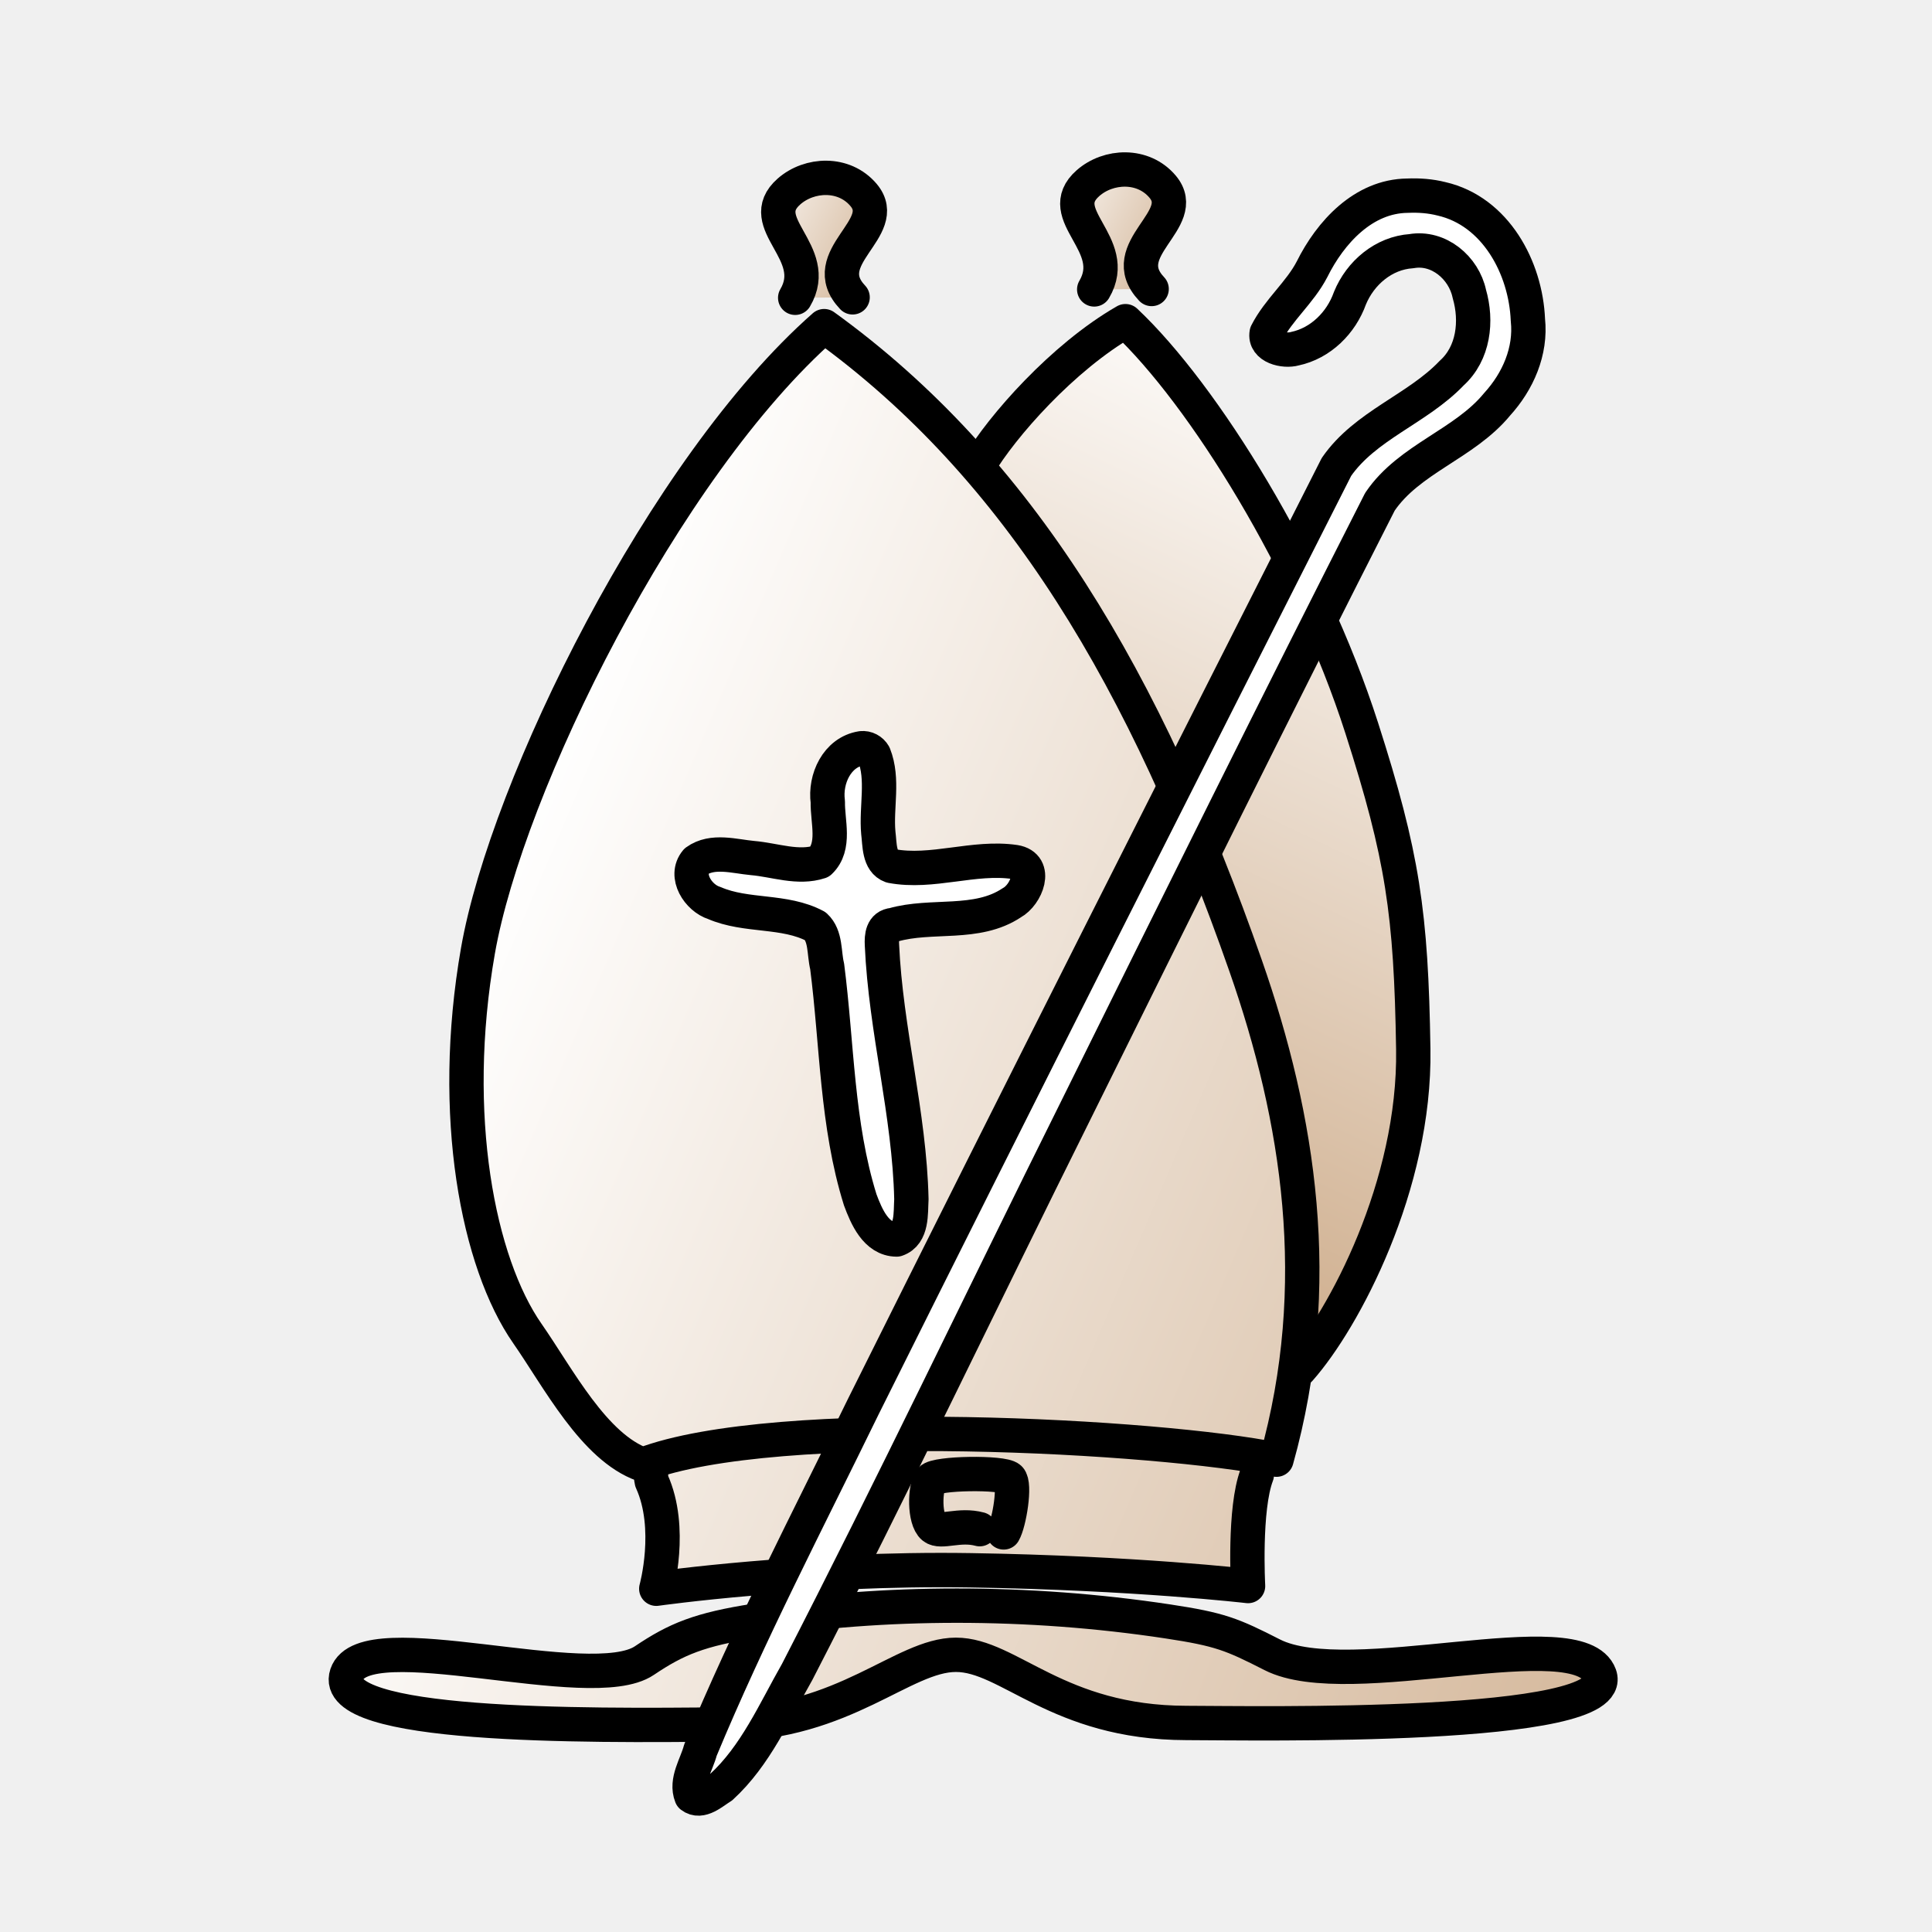
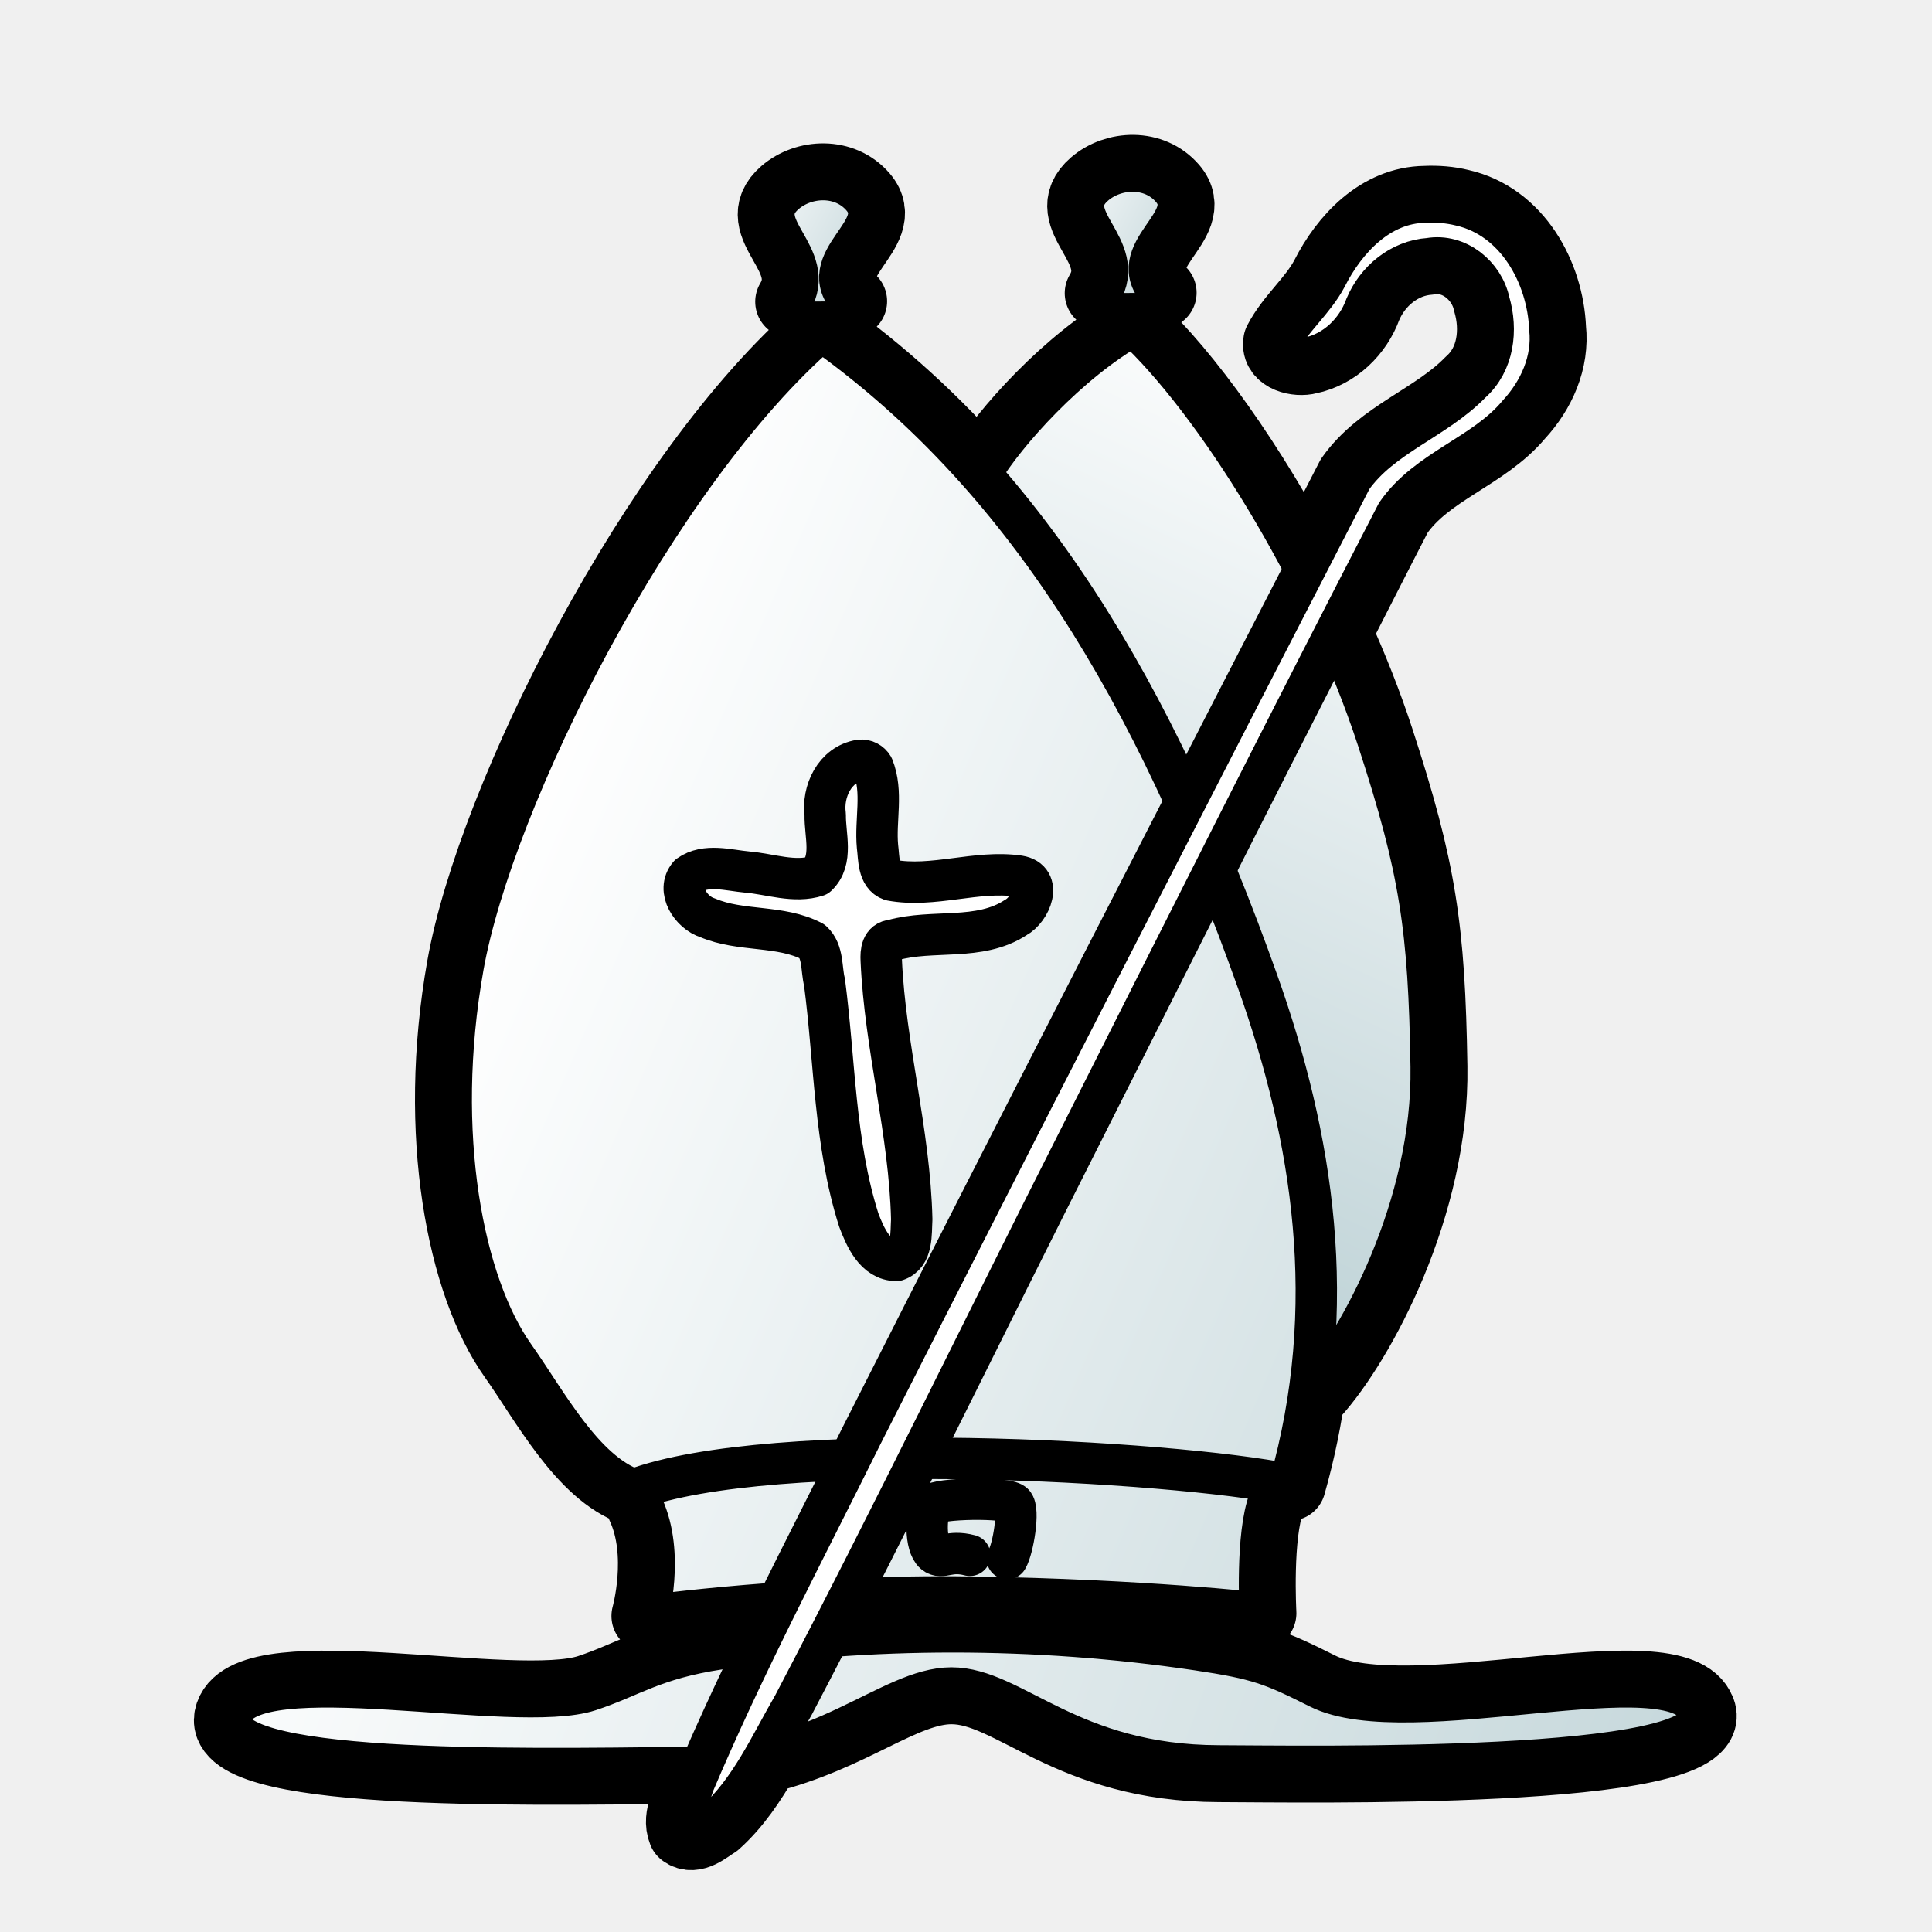
- <svg xmlns="http://www.w3.org/2000/svg" xmlns:xlink="http://www.w3.org/1999/xlink" width="700pt" height="700pt" viewBox="-20 0 900 900" version="1">
-   <defs>
-     <linearGradient id="a">
-       <stop offset="0" stop-color="#fff" />
-       <stop offset="1" stop-color="#d0b090" />
+ <svg xmlns="http://www.w3.org/2000/svg" xmlns:xlink="http://www.w3.org/1999/xlink" width="700pt" height="700pt" id="bishop" viewBox="0 0 933.333 933.333" version="1.0">
+   <style id="style-base">
+     .base { 
+       fill-opacity:1;
+       fill-rule:evenodd;
+       stroke-miterlimit:4;
+       stroke-dasharray:none;
+       stroke-linecap:round;
+       stroke-linejoin:round;
+       stroke-opacity:1
+     }
+     .shadow {
+       stroke:none;
+       filter:url(#filterBlur);
+     }
+   </style>
+   <style id="stroke-medium">.stroke-medium {stroke-width: 20; }</style>
+   <style id="stroke-boundary">.stroke-boundary {stroke-width: 35; }</style>
+   <style id="stroke-color">.stroke-color {stroke: black; }</style>
+   <style id="fill-color">.fill-color {fill: white; }</style>
+   <defs id="defs36222">
+     <linearGradient id="fillGradient">
+       <stop style="stop-color: white; stop-opacity: 1;" offset="0" id="stop0" />
+       <stop style="stop-color: rgb(191, 211, 215); stop-opacity: 1;" offset="1" id="stop1" />
    </linearGradient>
-     <linearGradient xlink:href="#a" id="f" x1="136.097" y1="629.62" x2="784.781" y2="865.103" gradientUnits="userSpaceOnUse" />
-     <linearGradient xlink:href="#a" id="e" x1="321.158" y1="90.161" x2="395.432" y2="128.463" gradientUnits="userSpaceOnUse" />
-     <linearGradient xlink:href="#a" id="g" gradientUnits="userSpaceOnUse" x1="321.158" y1="90.161" x2="395.432" y2="128.463" gradientTransform="translate(139.297 -3.893)" />
-     <linearGradient xlink:href="#a" id="d" gradientUnits="userSpaceOnUse" x1="192.3" y1="446.013" x2="825.779" y2="717.336" />
-     <linearGradient xlink:href="#a" id="c" gradientUnits="userSpaceOnUse" x1="192.3" y1="446.013" x2="825.779" y2="717.336" />
-     <linearGradient xlink:href="#a" id="b" gradientUnits="userSpaceOnUse" x1="721.622" y1="220.042" x2="541.266" y2="599.38" />
+     <linearGradient xlink:href="#fillGradient" id="shoulders-gradient" x1="136.097" y1="629.62" x2="784.781" y2="865.103" gradientUnits="userSpaceOnUse" gradientTransform="matrix(1.205093,0,0,1.18532,-52.88324,-98.26578)" />
+     <linearGradient xlink:href="#fillGradient" id="top-deco-1-gradient" x1="321.158" y1="90.161" x2="395.432" y2="128.463" gradientUnits="userSpaceOnUse" gradientTransform="matrix(1.073378,0,0,1.055766,6.200047,-0.7100414)" />
+     <linearGradient xlink:href="#fillGradient" id="top-deco-2-gradient" gradientUnits="userSpaceOnUse" x1="321.158" y1="90.161" x2="395.432" y2="128.463" gradientTransform="matrix(1.073378,0,0,1.055766,155.7179,-4.819669)" />
+     <linearGradient xlink:href="#fillGradient" id="hat-2-gradient" gradientUnits="userSpaceOnUse" x1="192.3" y1="446.013" x2="825.779" y2="717.336" gradientTransform="matrix(1.073378,0,0,1.055766,6.200047,-0.7100414)" />
+     <linearGradient xlink:href="#fillGradient" id="crown-base-gradient" gradientUnits="userSpaceOnUse" x1="192.3" y1="446.013" x2="825.779" y2="717.336" gradientTransform="matrix(1.073378,0,0,1.055766,6.200047,-0.7100414)" />
+     <linearGradient xlink:href="#fillGradient" id="hat-1-gradient" gradientUnits="userSpaceOnUse" x1="721.622" y1="220.042" x2="541.266" y2="599.38" gradientTransform="matrix(1.073378,0,0,1.055766,6.200047,-0.7100414)" />
  </defs>
-   <g fill-rule="evenodd" stroke="#000" stroke-width="16" stroke-linecap="round" stroke-linejoin="round">
-     <path d="M435.906 216.87c10.82-18.258 39.158-50.49 68.378-67.253 36.233 34.056 85.64 113.37 110.08 189.586 19.048 59.4 22.998 86.092 23.99 149.55.992 63.456-32.38 125.965-52.865 149.09" fill="url(#b)" />
-     <path d="M565.47 687.058c6.038-53.47-294.122-49.522-281.848 3.006 9.917 21.888 2.096 50.035 2.096 50.035s69.277-9.83 146.383-8.606c77.106 1.225 129.29 7.34 129.29 7.34s-1.96-36.02 4.08-51.776z" fill="url(#c)" />
-     <path d="M279.434 682.284c-22.79-8.085-39.382-40.436-53.76-61.07-22.95-32.935-36.48-101.43-23.04-178.234 13.44-76.806 86.488-225.22 161.287-291.053C455.084 217.76 513.874 317.29 560.27 449.91c24.83 70.97 37.153 148.64 14.362 230.064-53.177-10.972-233.25-21.38-295.198 2.31z" fill="url(#d)" />
-     <path d="M350.43 138.72c12.48-21.197-19.732-34.72-2.883-49.523 9.462-8.313 25.65-9.145 34.737 1.638 13.104 15.548-22.745 29.035-5.107 47.677" fill="url(#e)" />
-     <path d="M436.38 712.35c-9.533-2.575-18.102 1.955-21.598-.94-4.29-3.555-4.038-18.34-1.198-22.095 2.428-3.21 33.63-3.61 36.693-.653 2.855 2.75-.082 20.665-2.727 25.197" fill="none" />
-     <path d="M381.313 348.563c-11.428 1.812-17.116 14.342-15.685 24.968-.197 9.085 3.782 20.79-3.69 27.908-10.11 3.363-21.048-.85-31.35-1.73-8.48-.774-18.705-3.98-26.244 1.48-5.77 6.835.97 17.165 8.406 19.468 14.953 6.505 32.706 3.112 47.094 10.813 4.967 4.58 3.95 12.56 5.47 18.655 4.676 36.302 4.43 73.618 15.405 108.78 2.872 7.72 7.36 18.433 16.967 18.5 7.418-2.537 6.48-12.39 6.875-18.75-.898-39.87-11.963-78.735-13.718-118.53-.197-3.918.153-8.834 5.22-9.25 17.96-5.17 38.948.58 55.28-10.344 6.707-3.633 12.305-17.194 1.437-18.967-19.156-2.82-38.52 5.437-57.56 1.843-5.896-2.087-5.38-10.247-6.064-15.375-1.116-12.08 2.555-24.938-2.03-36.467-1.15-2.012-3.462-3.29-5.813-3z" fill="#fff" />
-     <path d="M317.867 803.29c55.824-.626 82.698-32.383 107.408-32.42 24.71-.038 47.253 31.643 107.352 31.75 32.245.056 201.998 3.444 192.564-22.286-9.433-25.73-116.64 8.823-152.535-9.477-18.79-9.58-24.302-11.85-48.608-15.53-65.57-9.935-132.61-9.54-191.9-.377-26.394 4.08-37.13 8.62-51.997 18.627-25.006 16.832-130.343-18.165-138.634 6.422-8.29 24.585 108.52 24.05 176.35 23.29z" fill="url(#f)" />
-     <path d="M635.688 91.156c-20.586.198-35.943 17.093-44.48 34.265-5.65 10.907-15.61 18.846-21.145 29.736-1.165 6.56 8.19 8.697 13.125 7.28 12.048-2.548 21.59-12.073 25.66-23.52 4.828-11.788 15.73-21.062 28.652-21.916 12.69-2.23 24.413 7.744 26.97 19.875 3.693 12.716 2.02 27.706-8.22 36.938-15.985 16.767-40.232 24.27-53.688 43.718-73.846 145.73-147.58 291.553-220.435 437.783-25.863 53.038-53.192 105.477-75.846 159.968-1.76 6.8-7.05 14.34-4.217 21.408 4.47 3.472 10.1-1.898 13.968-4.25 15.928-14.54 24.758-35.077 35.314-53.594 44.475-86.29 86.157-174.003 129.446-260.9 47.002-94.896 94.008-189.823 142.022-284.194 13.584-20.104 39.365-26.84 54.595-45.41 9.7-10.645 15.904-24.738 14.343-39.34-1-24.298-15.07-50.594-40.22-56.375-5.16-1.308-10.5-1.707-15.842-1.47z" fill="#fff" />
-     <path d="M489.726 134.826c12.48-21.196-19.73-34.718-2.882-49.522 9.46-8.313 25.648-9.144 34.737 1.64 13.104 15.546-22.744 29.034-5.106 47.676" fill="url(#g)" />
-   </g>
+   <path id="boundary" style="fill:none" class="base stroke-color stroke-boundary" d="m 560.572,141.416 c -18.932,-19.681 19.546,-33.92 5.48,-50.334 -4.878,-5.692 -11.66,-8.319 -18.492,-8.426 -6.833,-0.106 -13.715,2.307 -18.793,6.695 -18.085,15.629 16.489,29.906 3.094,52.283 m -120.809,3.893 c -18.932,-19.681 19.548,-33.922 5.482,-50.336 -4.878,-5.692 -11.66,-8.319 -18.492,-8.426 -6.833,-0.106 -13.715,2.307 -18.793,6.695 -18.085,15.629 16.489,29.905 3.094,52.283 m 226.441,633.58 c 0,0 -2.105,-38.027 4.377,-54.662 0.394,-3.433 -0.448,-6.636 -2.336,-9.623 4.539,0.707 8.623,1.424 12.172,2.145 4.683,-16.456 7.962,-32.765 10.053,-48.908 l 1.6,4.428 c 21.987,-24.414 57.809,-90.411 56.744,-157.406 -1.064,-66.995 -5.305,-95.173 -25.75,-157.887 -5.641,-17.303 -12.573,-34.736 -20.285,-51.834 9.799,-19.122 19.482,-38.306 29.354,-57.389 14.58,-21.225 42.254,-28.337 58.602,-47.943 10.41,-11.239 17.07,-26.117 15.395,-41.533 -1.074,-25.653 -16.176,-53.416 -43.17,-59.52 -5.54,-1.381 -11.27,-1.803 -17.006,-1.551 -22.096,0.208 -38.58,18.045 -47.744,36.176 -6.063,11.513 -16.756,19.897 -22.697,31.395 -1.25,6.925 8.79,9.18 14.088,7.686 12.932,-2.692 23.178,-12.746 27.545,-24.832 5.182,-12.445 16.884,-22.237 30.754,-23.139 13.621,-2.355 26.204,8.177 28.947,20.984 3.965,13.426 2.171,29.25 -8.822,38.996 -17.158,17.702 -43.184,25.625 -57.627,46.158 -7.52,14.596 -15.006,29.212 -22.523,43.811 -26.08,-50.112 -57.528,-94.109 -82.965,-117.625 -31.365,17.698 -61.783,51.729 -73.396,71.004 l 0.891,2.467 c -23.407,-26.748 -49.232,-50.485 -78.158,-71.031 -80.288,69.504 -158.694,226.195 -173.121,307.283 -14.427,81.088 0.097,153.402 24.73,188.174 15.433,21.784 33.242,55.941 57.705,64.477 1.923,-0.723 3.977,-1.408 6.105,-2.072 -1.854,3.206 -2.479,6.631 -1.611,10.285 10.645,23.108 2.25,52.826 2.25,52.826 0,0 25.514,-3.483 62.805,-6.166 m -9.475,19.617 c -6.312,0.783 -12.647,1.539 -18.826,2.479 -31.809,4.835 -42.258,13.356 -62.664,20.08 -36.013,11.867 -163.075,-17.531 -173.066,11.611 -9.991,29.143 136.775,26.506 218.52,25.605 2.941,-0.032 5.733,-0.219 8.543,-0.387 -1.249,2.885 -2.54,5.751 -3.764,8.646 -1.892,7.178 -7.569,15.137 -4.527,22.6 4.798,3.667 10.841,-2.005 14.994,-4.488 9.87,-8.861 17.125,-19.88 23.738,-31.334 42.088,-10.357 67.114,-33.428 90.453,-33.463 29.777,-0.044 56.943,37.506 129.367,37.631 38.859,0.067 243.428,4.084 232.059,-26.414 -11.369,-30.498 -140.562,10.459 -183.82,-11.232 -22.643,-11.354 -29.285,-14.045 -58.576,-18.41" />
+   <path class="base stroke-color stroke-medium" style="fill:url(#shoulders-gradient)" d="m 330.177,853.889 c 67.272,-0.741 99.659,-38.382 129.436,-38.427 29.777,-0.044 56.944,37.508 129.369,37.633 38.859,0.067 243.428,4.083 232.058,-26.415 -11.369,-30.498 -140.562,10.459 -183.82,-11.233 -22.643,-11.354 -29.286,-14.045 -58.577,-18.41 -79.017,-11.775 -159.806,-11.306 -231.256,-0.445 -31.809,4.835 -42.256,13.355 -62.662,20.079 -36.013,11.867 -163.076,-17.531 -173.067,11.611 -9.991,29.143 136.775,26.507 218.52,25.606 z" id="shoulders" />
+   <path class="base stroke-color stroke-medium" style="fill:url(#crown-base-gradient)" d="m 613.162,724.663 c 6.482,-56.451 -315.703,-52.284 -302.529,3.174 10.645,23.108 2.249,52.825 2.249,52.825 0,0 74.361,-10.379 157.124,-9.085 82.763,1.293 138.777,7.748 138.777,7.748 0,0 -2.104,-38.026 4.378,-54.662 z" id="crown-base" />
+   <path class="base stroke-color stroke-medium" style="fill:url(#hat-1-gradient)" d="m 474.092,228.253 c 11.614,-19.275 42.03,-53.305 73.395,-71.003 38.892,35.955 91.924,119.693 118.157,200.159 20.446,62.714 24.686,90.893 25.75,157.888 1.064,66.995 -34.757,132.991 -56.744,157.405" id="hat-1" />
+   <path class="base stroke-color stroke-medium" style="fill:url(#hat-2-gradient)" d="M 306.139,719.622 C 281.676,711.087 263.866,676.931 248.434,655.147 223.8,620.375 209.277,548.062 223.704,466.973 c 14.427,-81.089 92.833,-237.779 173.121,-307.284 97.851,69.505 160.955,174.584 210.756,314.6 26.651,74.929 39.879,156.928 15.416,242.894 -57.08,-11.584 -250.365,-22.572 -316.859,2.439 z" id="hat-2" />
+   <path class="base stroke-color stroke-medium" style="fill:none" d="m 468.528,751.363 c -10.232,-2.717 -13.358,2.066 -17.11,-0.992 -4.604,-3.752 -4.334,-19.363 -1.286,-23.326 2.606,-3.388 36.099,-3.811 39.386,-0.69 3.064,2.905 -0.089,21.817 -2.927,26.603" id="jewel" />
+   <path class="base stroke-color stroke-medium fill-color" d="m 415.492,367.29 c -12.266,1.913 -18.371,15.142 -16.836,26.361 -0.211,9.591 4.06,21.947 -3.961,29.463 -10.85,3.551 -22.592,-0.896 -33.648,-1.825 -9.102,-0.818 -20.079,-4.202 -28.171,1.562 -6.194,7.217 1.041,18.122 9.023,20.554 16.05,6.867 35.106,3.285 50.549,11.415 5.331,4.838 4.241,13.263 5.87,19.697 5.021,38.327 4.755,77.724 16.537,114.848 3.084,8.151 7.901,19.46 18.214,19.532 7.961,-2.68 6.956,-13.081 7.379,-19.796 -0.964,-42.095 -12.842,-83.127 -14.725,-125.141 -0.212,-4.136 0.164,-9.327 5.602,-9.766 19.28,-5.458 41.807,0.613 59.338,-10.921 7.199,-3.837 13.209,-18.154 1.543,-20.027 -20.563,-2.977 -41.347,5.74 -61.786,1.947 -6.327,-2.203 -5.773,-10.819 -6.507,-16.232 -1.198,-12.754 2.743,-26.33 -2.18,-38.502 -1.234,-2.123 -3.715,-3.474 -6.239,-3.167 z" id="cross" />
+   <path class="base stroke-color stroke-medium" style="fill:url(#top-deco-1-gradient)" d="m 382.343,145.744 c 13.395,-22.378 -21.179,-36.654 -3.094,-52.283 10.156,-8.777 27.531,-9.655 37.286,1.73 14.065,16.414 -24.414,30.654 -5.482,50.336" id="top-deco-1" />
+   <path id="top-deco-2" d="m 531.861,141.635 c 13.395,-22.378 -21.179,-36.654 -3.094,-52.283 10.156,-8.777 27.531,-9.655 37.286,1.73 14.065,16.414 -24.414,30.654 -5.482,50.336" class="base stroke-color stroke-medium" style="fill:url(#top-deco-2-gradient)" />
+   <path class="base stroke-color stroke-medium fill-color" d="m 688.533,97.641 c -22.096,0.208 -38.58,18.046 -47.745,36.176 -6.063,11.514 -16.754,19.895 -22.696,31.393 -1.25,6.925 8.791,9.182 14.088,7.687 12.932,-2.692 23.176,-12.748 27.544,-24.834 5.182,-12.445 16.885,-22.236 30.754,-23.138 13.621,-2.355 26.204,8.176 28.948,20.983 3.965,13.426 2.171,29.251 -8.822,38.997 -17.158,17.702 -43.184,25.624 -57.627,46.157 -79.265,153.855 -158.41,307.81 -236.61,462.195 -27.761,55.995 -57.095,111.359 -81.411,168.889 -1.892,7.178 -7.57,15.137 -4.528,22.6 4.798,3.667 10.84,-2.004 14.994,-4.487 17.096,-15.349 26.574,-37.032 37.904,-56.582 47.739,-91.101 92.479,-183.707 138.945,-275.449 50.451,-100.188 100.906,-200.408 152.444,-300.042 14.58,-21.225 42.253,-28.336 58.601,-47.942 10.41,-11.239 17.071,-26.117 15.395,-41.534 -1.074,-25.653 -16.176,-53.416 -43.17,-59.519 -5.54,-1.381 -11.271,-1.802 -17.006,-1.551 z" id="stick" />
</svg>
